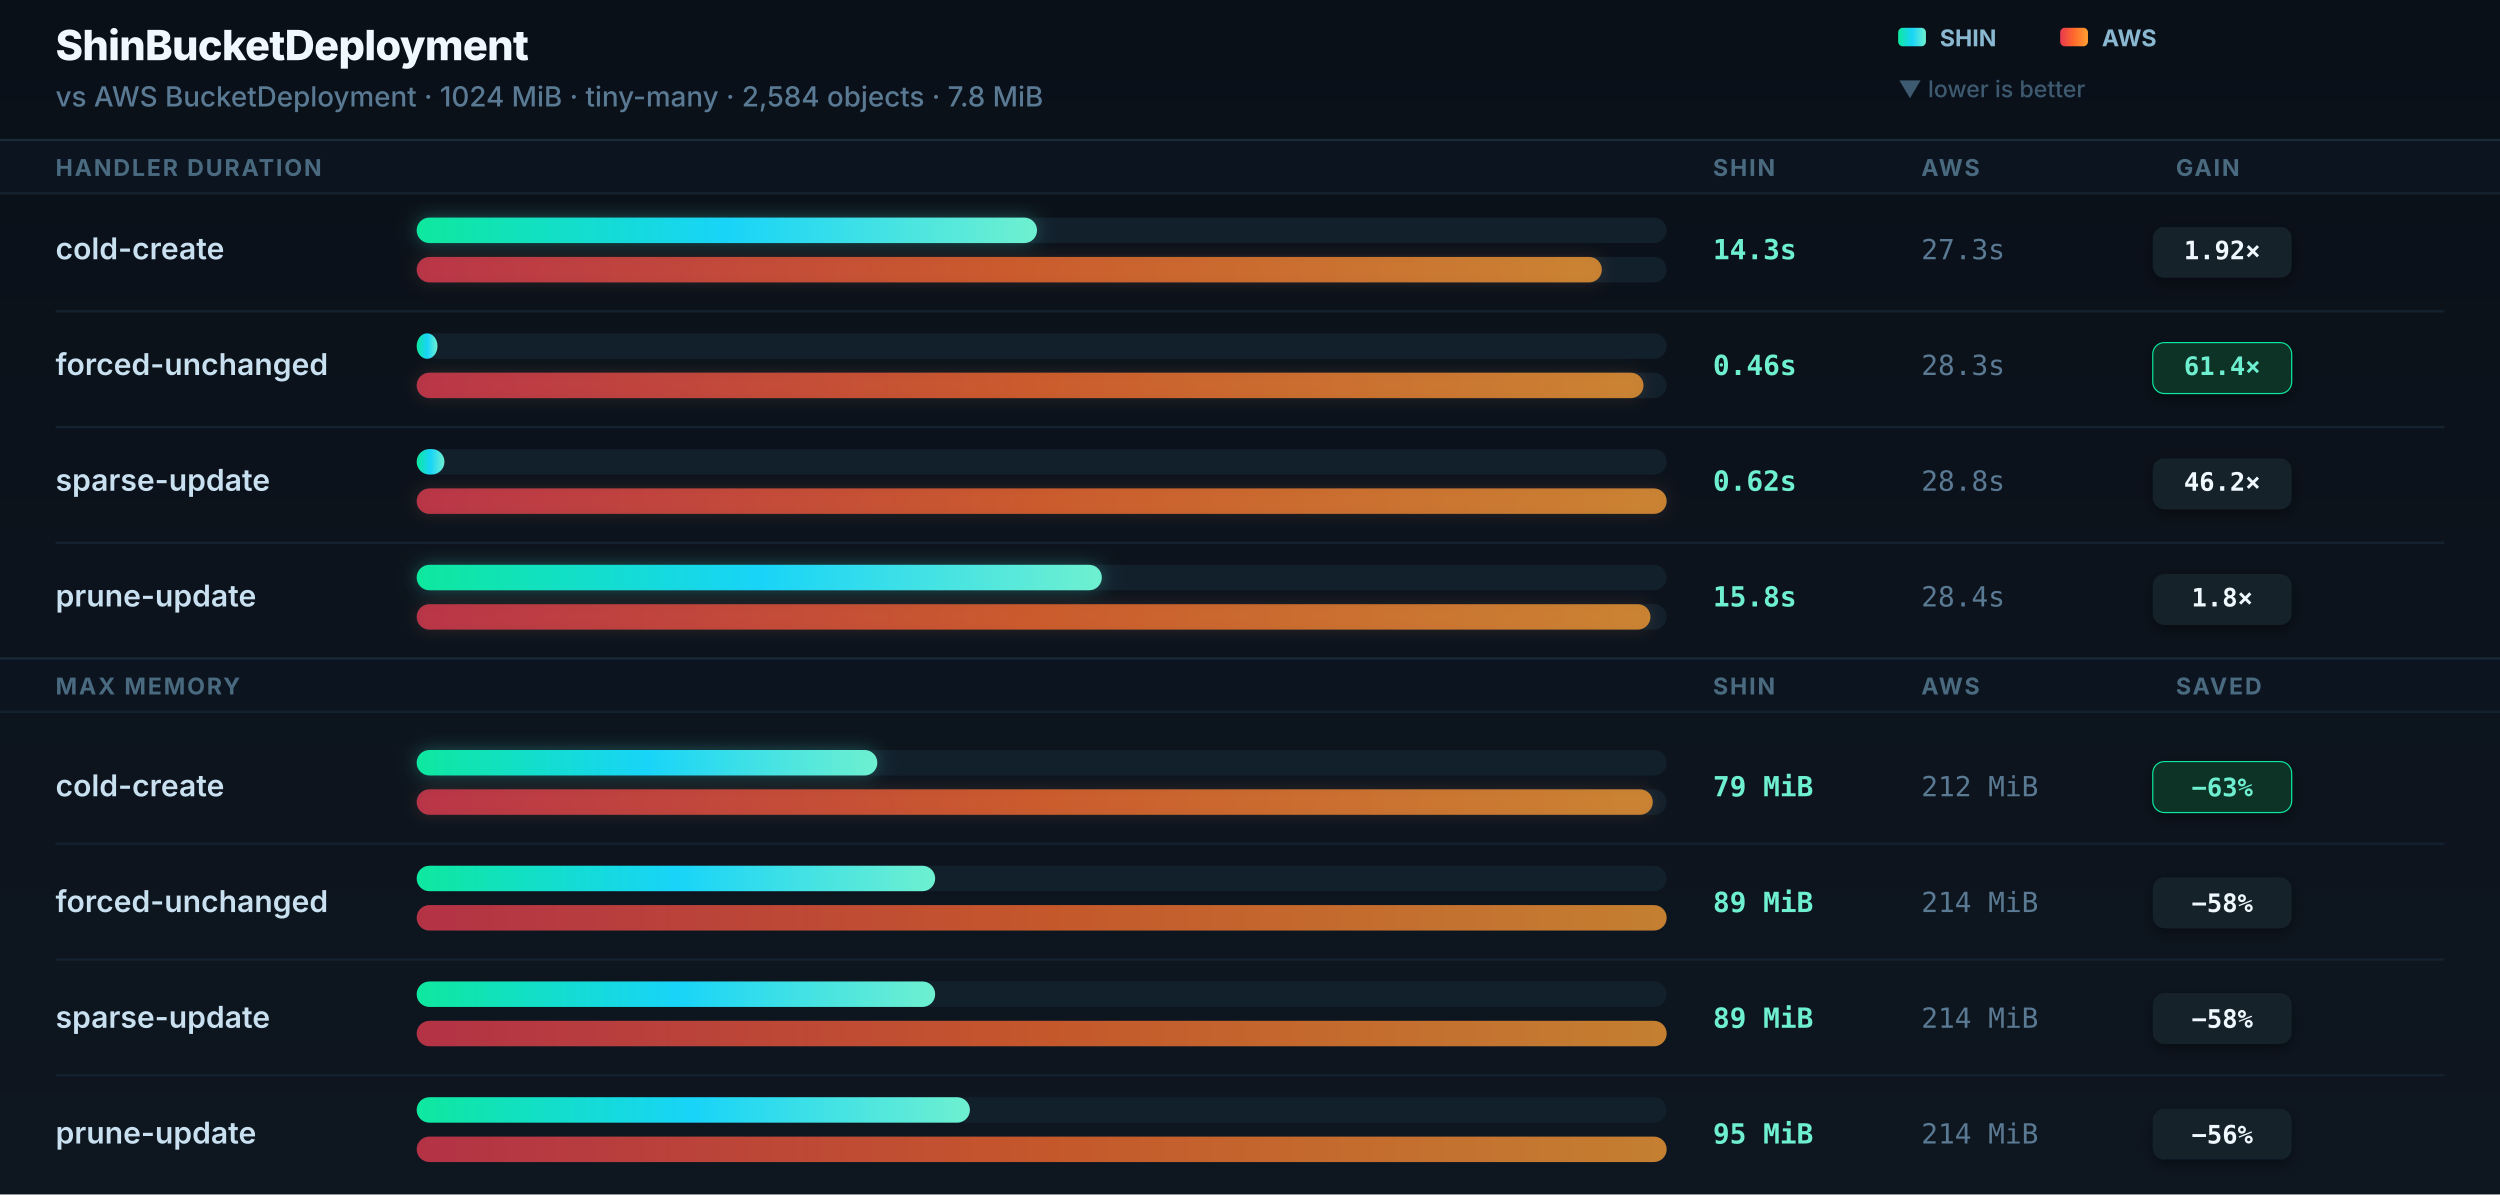
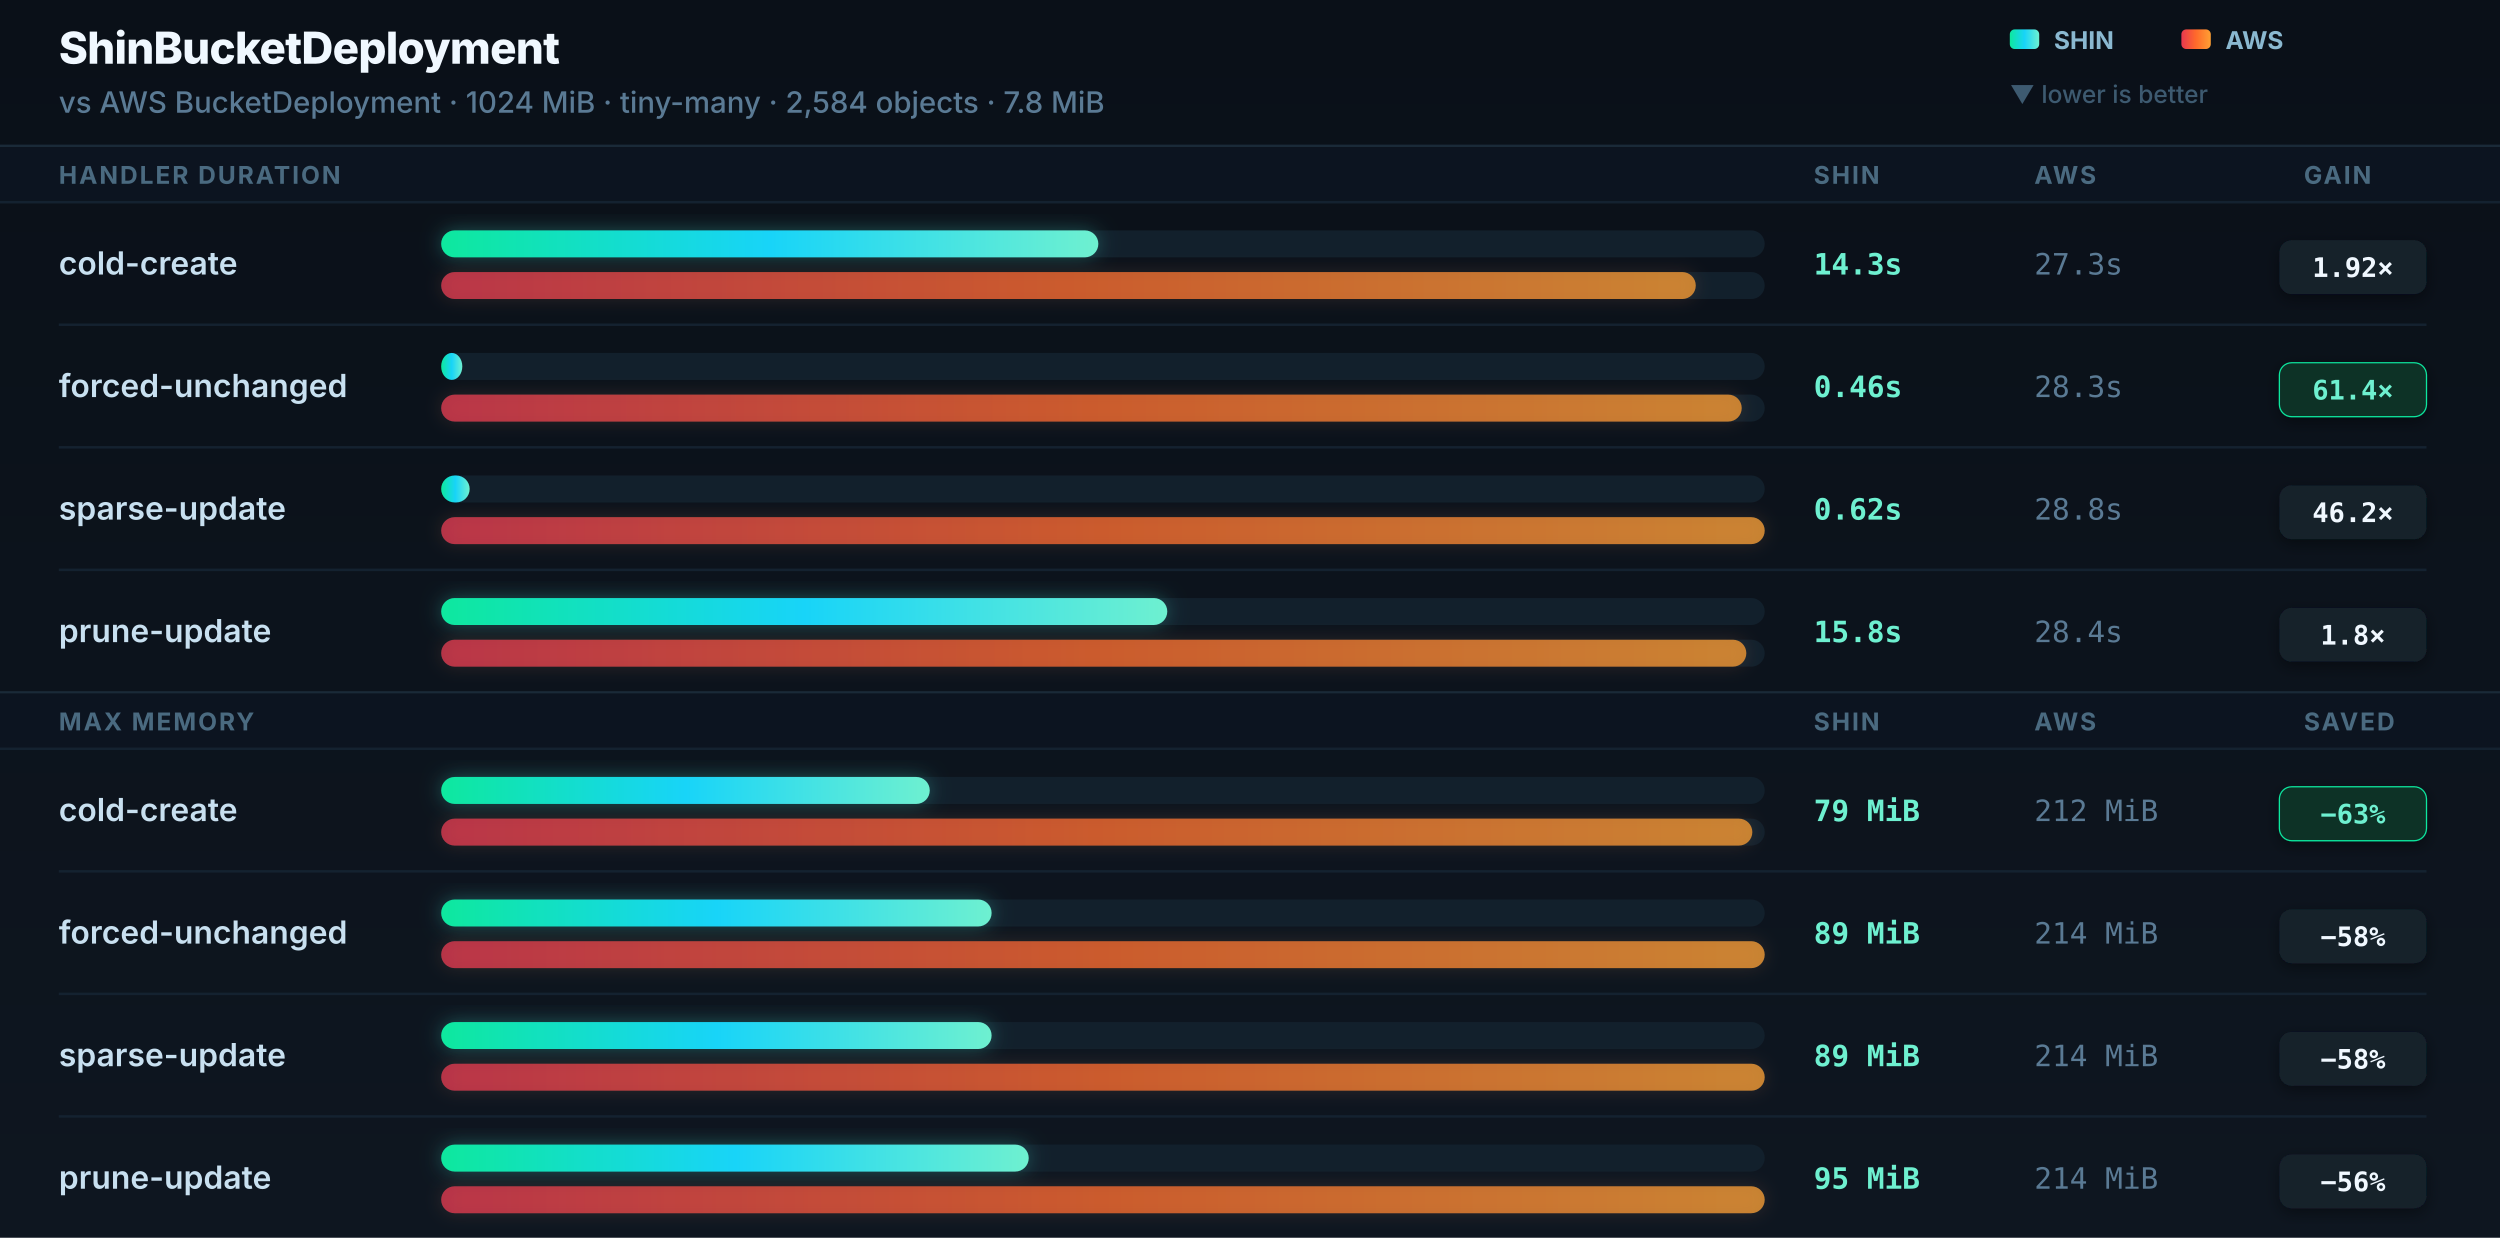
- <svg xmlns="http://www.w3.org/2000/svg" width="1080" height="516" viewBox="0 0 1080 516" role="img" aria-labelledby="title desc">
+ <svg xmlns="http://www.w3.org/2000/svg" width="1020" height="505" viewBox="0 0 1020 505" role="img" aria-labelledby="title desc">
  <defs>
    <linearGradient id="shin" x1="0" y1="0" x2="1" y2="0">
      <stop offset="0" stop-color="#0ee89e" />
      <stop offset="0.5" stop-color="#18d4f8" />
      <stop offset="1" stop-color="#6ef0d0" />
    </linearGradient>
    <linearGradient id="aws" x1="0" y1="0" x2="1" y2="0">
      <stop offset="0" stop-color="#e8384f" />
      <stop offset="0.5" stop-color="#ff6a2b" />
      <stop offset="1" stop-color="#ffa033" />
    </linearGradient>
    <linearGradient id="bgGrad" x1="0" y1="0" x2="0" y2="1">
      <stop offset="0" stop-color="#0a1018" />
      <stop offset="1" stop-color="#0e1620" />
    </linearGradient>
    <filter id="gS" x="-8%" y="-60%" width="116%" height="220%">
      <feGaussianBlur in="SourceGraphic" stdDeviation="4" />
      <feColorMatrix type="matrix" values="0 0 0 0 0.06 0 0 0 0 0.85 0 0 0 0 0.7 0 0 0 0.6 0" />
    </filter>
    <filter id="gA" x="-8%" y="-60%" width="116%" height="220%">
      <feGaussianBlur in="SourceGraphic" stdDeviation="3.5" />
      <feColorMatrix type="matrix" values="0 0 0 0 0.95 0 0 0 0 0.35 0 0 0 0 0.15 0 0 0 0.4 0" />
    </filter>
-     <filter id="rowHover" x="-1%" y="-10%" width="102%" height="120%">
-       <feDropShadow dx="0" dy="0" stdDeviation="8" flood-color="#18d4f8" flood-opacity="0.03" />
-     </filter>
    <filter id="badgeShadow" x="-20%" y="-30%" width="140%" height="160%">
      <feDropShadow dx="0" dy="2" stdDeviation="3" flood-color="#000" flood-opacity="0.4" />
    </filter>
  </defs>
-   <rect width="1080" height="516" fill="url(#bgGrad)" />
+   <rect width="1020" height="505" fill="url(#bgGrad)" />
  <text x="24" y="26" font-family="Inter, -apple-system, sans-serif" font-size="18" font-weight="800" fill="#f0f8ff" letter-spacing="-0.3">ShinBucketDeployment</text>
  <text x="24" y="46" font-family="Inter, -apple-system, sans-serif" font-size="12" font-weight="500" fill="#5a7a94">vs AWS BucketDeployment · 1024 MiB · tiny-many · 2,584 objects · 7.8 MiB</text>
  <rect x="820" y="12" width="12" height="8" rx="2" fill="url(#shin)" />
  <text x="838" y="20" font-family="Inter, -apple-system, sans-serif" font-size="10" font-weight="700" fill="#8ab8d0">SHIN</text>
  <rect x="890" y="12" width="12" height="8" rx="2" fill="url(#aws)" />
  <text x="908" y="20" font-family="Inter, -apple-system, sans-serif" font-size="10" font-weight="700" fill="#8ab8d0">AWS</text>
  <text x="820" y="42" font-family="Inter, -apple-system, sans-serif" font-size="10" font-weight="500" fill="#3d5a70">▼ lower is better</text>
-   <rect x="0" y="60" width="1080" height="1" fill="#1a2a38" />
-   <rect y="61" width="1080" height="22" fill="#0c1420" />
-   <text x="24" y="76" font-family="Inter, -apple-system, sans-serif" font-size="10" font-weight="700" fill="#4a6a80" letter-spacing="0.8">HANDLER DURATION</text>
-   <text x="740" y="76" font-family="Inter, -apple-system, sans-serif" font-size="10" font-weight="700" fill="#4a6a80" letter-spacing="0.8">SHIN</text>
-   <text x="830" y="76" font-family="Inter, -apple-system, sans-serif" font-size="10" font-weight="700" fill="#4a6a80" letter-spacing="0.8">AWS</text>
-   <text x="940" y="76" font-family="Inter, -apple-system, sans-serif" font-size="10" font-weight="700" fill="#4a6a80" letter-spacing="0.8">GAIN</text>
-   <rect x="0" y="83" width="1080" height="1" fill="#142230" />
-   <g filter="url(#rowHover)">
-     <text x="24" y="112" font-family="Inter, -apple-system, sans-serif" font-size="13" font-weight="600" fill="#c8e0f0">cold-create</text>
-   </g>
+   <rect x="0" y="59" width="1020" height="1" fill="#1a2a38" />
+   <rect y="60" width="1020" height="22" fill="#0c1420" />
+   <text x="24" y="75" font-family="Inter, -apple-system, sans-serif" font-size="10" font-weight="700" fill="#4a6a80" letter-spacing="0.8">HANDLER DURATION</text>
+   <text x="740" y="75" font-family="Inter, -apple-system, sans-serif" font-size="10" font-weight="700" fill="#4a6a80" letter-spacing="0.8">SHIN</text>
+   <text x="830" y="75" font-family="Inter, -apple-system, sans-serif" font-size="10" font-weight="700" fill="#4a6a80" letter-spacing="0.8">AWS</text>
+   <text x="940" y="75" font-family="Inter, -apple-system, sans-serif" font-size="10" font-weight="700" fill="#4a6a80" letter-spacing="0.8">GAIN</text>
+   <rect x="0" y="82" width="1020" height="1" fill="#142230" />
+   <text x="24" y="112" font-family="Inter, -apple-system, sans-serif" font-size="13" font-weight="600" fill="#c8e0f0">cold-create</text>
  <rect x="180" y="94" width="540" height="11" rx="5.5" fill="#12202c" />
-   <rect x="180" y="94" width="268" height="11" rx="5.5" fill="url(#shin)" filter="url(#gS)" opacity="0.5" />
-   <rect x="180" y="94" width="268" height="11" rx="5.5" fill="url(#shin)" />
+   <rect x="180" y="94" width="268.125" height="11" rx="5.5" fill="url(#shin)" filter="url(#gS)" opacity="0.5" />
+   <rect x="180" y="94" width="268.125" height="11" rx="5.5" fill="url(#shin)" />
  <rect x="180" y="111" width="540" height="11" rx="5.5" fill="#12202c" />
-   <rect x="180" y="111" width="512" height="11" rx="5.5" fill="url(#aws)" filter="url(#gA)" opacity="0.35" />
-   <rect x="180" y="111" width="512" height="11" rx="5.5" fill="url(#aws)" opacity="0.75" />
+   <rect x="180" y="111" width="511.875" height="11" rx="5.5" fill="url(#aws)" filter="url(#gA)" opacity="0.35" />
+   <rect x="180" y="111" width="511.875" height="11" rx="5.5" fill="url(#aws)" opacity="0.75" />
  <text x="740" y="112" font-family="JetBrains Mono, monospace" font-size="12" font-weight="700" fill="#6ef0d0">14.3s</text>
  <text x="830" y="112" font-family="JetBrains Mono, monospace" font-size="12" font-weight="400" fill="#5a7a94">27.3s</text>
  <rect x="930" y="98" width="60" height="22" rx="5" fill="#12202c" filter="url(#badgeShadow)" />
-   <text x="960" y="112" text-anchor="middle" font-family="JetBrains Mono, monospace" font-size="11" font-weight="800" fill="#f0f8ff">1.92×</text>
-   <rect x="24" y="134" width="1032" height="1" fill="#142230" />
+   <text x="960" y="113" text-anchor="middle" font-family="JetBrains Mono, monospace" font-size="11" font-weight="800" fill="#f0f8ff">1.92×</text>
+   <rect x="24" y="132" width="966" height="1" fill="#142230" />
  <text x="24" y="162" font-family="Inter, -apple-system, sans-serif" font-size="13" font-weight="600" fill="#c8e0f0">forced-unchanged</text>
  <rect x="180" y="144" width="540" height="11" rx="5.5" fill="#12202c" />
-   <rect x="180" y="144" width="9" height="11" rx="5.5" fill="url(#shin)" />
+   <rect x="180" y="144" width="8.625" height="11" rx="5.5" fill="url(#shin)" />
  <rect x="180" y="161" width="540" height="11" rx="5.5" fill="#12202c" />
-   <rect x="180" y="161" width="530" height="11" rx="5.5" fill="url(#aws)" filter="url(#gA)" opacity="0.35" />
-   <rect x="180" y="161" width="530" height="11" rx="5.5" fill="url(#aws)" opacity="0.75" />
+   <rect x="180" y="161" width="530.625" height="11" rx="5.5" fill="url(#aws)" filter="url(#gA)" opacity="0.35" />
+   <rect x="180" y="161" width="530.625" height="11" rx="5.5" fill="url(#aws)" opacity="0.75" />
  <text x="740" y="162" font-family="JetBrains Mono, monospace" font-size="12" font-weight="700" fill="#6ef0d0">0.46s</text>
  <text x="830" y="162" font-family="JetBrains Mono, monospace" font-size="12" font-weight="400" fill="#5a7a94">28.3s</text>
  <rect x="930" y="148" width="60" height="22" rx="5" fill="#0a3028" stroke="#0ee89e" stroke-width="0.5" filter="url(#badgeShadow)" />
-   <text x="960" y="162" text-anchor="middle" font-family="JetBrains Mono, monospace" font-size="11" font-weight="800" fill="#6ef0d0">61.4×</text>
-   <rect x="24" y="184" width="1032" height="1" fill="#142230" />
+   <text x="960" y="163" text-anchor="middle" font-family="JetBrains Mono, monospace" font-size="11" font-weight="800" fill="#6ef0d0">61.4×</text>
+   <rect x="24" y="182" width="966" height="1" fill="#142230" />
  <text x="24" y="212" font-family="Inter, -apple-system, sans-serif" font-size="13" font-weight="600" fill="#c8e0f0">sparse-update</text>
  <rect x="180" y="194" width="540" height="11" rx="5.5" fill="#12202c" />
-   <rect x="180" y="194" width="12" height="11" rx="5.5" fill="url(#shin)" />
+   <rect x="180" y="194" width="11.625" height="11" rx="5.5" fill="url(#shin)" />
  <rect x="180" y="211" width="540" height="11" rx="5.5" fill="#12202c" />
  <rect x="180" y="211" width="540" height="11" rx="5.5" fill="url(#aws)" filter="url(#gA)" opacity="0.35" />
  <rect x="180" y="211" width="540" height="11" rx="5.5" fill="url(#aws)" opacity="0.75" />
  <text x="740" y="212" font-family="JetBrains Mono, monospace" font-size="12" font-weight="700" fill="#6ef0d0">0.62s</text>
  <text x="830" y="212" font-family="JetBrains Mono, monospace" font-size="12" font-weight="400" fill="#5a7a94">28.8s</text>
  <rect x="930" y="198" width="60" height="22" rx="5" fill="#12202c" filter="url(#badgeShadow)" />
-   <text x="960" y="212" text-anchor="middle" font-family="JetBrains Mono, monospace" font-size="11" font-weight="800" fill="#f0f8ff">46.2×</text>
-   <rect x="24" y="234" width="1032" height="1" fill="#142230" />
+   <text x="960" y="213" text-anchor="middle" font-family="JetBrains Mono, monospace" font-size="11" font-weight="800" fill="#f0f8ff">46.2×</text>
+   <rect x="24" y="232" width="966" height="1" fill="#142230" />
  <text x="24" y="262" font-family="Inter, -apple-system, sans-serif" font-size="13" font-weight="600" fill="#c8e0f0">prune-update</text>
  <rect x="180" y="244" width="540" height="11" rx="5.5" fill="#12202c" />
-   <rect x="180" y="244" width="296" height="11" rx="5.5" fill="url(#shin)" filter="url(#gS)" opacity="0.5" />
-   <rect x="180" y="244" width="296" height="11" rx="5.5" fill="url(#shin)" />
+   <rect x="180" y="244" width="296.25" height="11" rx="5.5" fill="url(#shin)" filter="url(#gS)" opacity="0.5" />
+   <rect x="180" y="244" width="296.25" height="11" rx="5.5" fill="url(#shin)" />
  <rect x="180" y="261" width="540" height="11" rx="5.5" fill="#12202c" />
-   <rect x="180" y="261" width="533" height="11" rx="5.5" fill="url(#aws)" filter="url(#gA)" opacity="0.35" />
-   <rect x="180" y="261" width="533" height="11" rx="5.5" fill="url(#aws)" opacity="0.75" />
+   <rect x="180" y="261" width="532.5" height="11" rx="5.5" fill="url(#aws)" filter="url(#gA)" opacity="0.35" />
+   <rect x="180" y="261" width="532.5" height="11" rx="5.5" fill="url(#aws)" opacity="0.75" />
  <text x="740" y="262" font-family="JetBrains Mono, monospace" font-size="12" font-weight="700" fill="#6ef0d0">15.8s</text>
  <text x="830" y="262" font-family="JetBrains Mono, monospace" font-size="12" font-weight="400" fill="#5a7a94">28.4s</text>
  <rect x="930" y="248" width="60" height="22" rx="5" fill="#12202c" filter="url(#badgeShadow)" />
-   <text x="960" y="262" text-anchor="middle" font-family="JetBrains Mono, monospace" font-size="11" font-weight="800" fill="#f0f8ff">1.8×</text>
-   <rect x="0" y="284" width="1080" height="1" fill="#1a2a38" />
-   <rect y="285" width="1080" height="22" fill="#0c1420" />
-   <text x="24" y="300" font-family="Inter, -apple-system, sans-serif" font-size="10" font-weight="700" fill="#4a6a80" letter-spacing="0.8">MAX MEMORY</text>
-   <text x="740" y="300" font-family="Inter, -apple-system, sans-serif" font-size="10" font-weight="700" fill="#4a6a80" letter-spacing="0.8">SHIN</text>
-   <text x="830" y="300" font-family="Inter, -apple-system, sans-serif" font-size="10" font-weight="700" fill="#4a6a80" letter-spacing="0.8">AWS</text>
-   <text x="940" y="300" font-family="Inter, -apple-system, sans-serif" font-size="10" font-weight="700" fill="#4a6a80" letter-spacing="0.8">SAVED</text>
-   <rect x="0" y="307" width="1080" height="1" fill="#142230" />
-   <text x="24" y="344" font-family="Inter, -apple-system, sans-serif" font-size="13" font-weight="600" fill="#c8e0f0">cold-create</text>
-   <rect x="180" y="324" width="540" height="11" rx="5.5" fill="#12202c" />
-   <rect x="180" y="324" width="199" height="11" rx="5.5" fill="url(#shin)" filter="url(#gS)" opacity="0.5" />
-   <rect x="180" y="324" width="199" height="11" rx="5.5" fill="url(#shin)" />
-   <rect x="180" y="341" width="540" height="11" rx="5.5" fill="#12202c" />
-   <rect x="180" y="341" width="534" height="11" rx="5.5" fill="url(#aws)" filter="url(#gA)" opacity="0.35" />
-   <rect x="180" y="341" width="534" height="11" rx="5.5" fill="url(#aws)" opacity="0.75" />
-   <text x="740" y="344" font-family="JetBrains Mono, monospace" font-size="12" font-weight="700" fill="#6ef0d0">79 MiB</text>
-   <text x="830" y="344" font-family="JetBrains Mono, monospace" font-size="12" font-weight="400" fill="#5a7a94">212 MiB</text>
-   <rect x="930" y="329" width="60" height="22" rx="5" fill="#0a3028" stroke="#0ee89e" stroke-width="0.5" filter="url(#badgeShadow)" />
-   <text x="960" y="344" text-anchor="middle" font-family="JetBrains Mono, monospace" font-size="11" font-weight="800" fill="#6ef0d0">−63%</text>
-   <rect x="24" y="364" width="1032" height="1" fill="#142230" />
-   <text x="24" y="394" font-family="Inter, -apple-system, sans-serif" font-size="13" font-weight="600" fill="#c8e0f0">forced-unchanged</text>
-   <rect x="180" y="374" width="540" height="11" rx="5.5" fill="#12202c" />
-   <rect x="180" y="374" width="224" height="11" rx="5.5" fill="url(#shin)" />
-   <rect x="180" y="391" width="540" height="11" rx="5.5" fill="#12202c" />
-   <rect x="180" y="391" width="540" height="11" rx="5.5" fill="url(#aws)" opacity="0.75" />
-   <text x="740" y="394" font-family="JetBrains Mono, monospace" font-size="12" font-weight="700" fill="#6ef0d0">89 MiB</text>
-   <text x="830" y="394" font-family="JetBrains Mono, monospace" font-size="12" font-weight="400" fill="#5a7a94">214 MiB</text>
-   <rect x="930" y="379" width="60" height="22" rx="5" fill="#12202c" filter="url(#badgeShadow)" />
-   <text x="960" y="394" text-anchor="middle" font-family="JetBrains Mono, monospace" font-size="11" font-weight="800" fill="#f0f8ff">−58%</text>
-   <rect x="24" y="414" width="1032" height="1" fill="#142230" />
-   <text x="24" y="444" font-family="Inter, -apple-system, sans-serif" font-size="13" font-weight="600" fill="#c8e0f0">sparse-update</text>
-   <rect x="180" y="424" width="540" height="11" rx="5.5" fill="#12202c" />
-   <rect x="180" y="424" width="224" height="11" rx="5.5" fill="url(#shin)" />
-   <rect x="180" y="441" width="540" height="11" rx="5.5" fill="#12202c" />
-   <rect x="180" y="441" width="540" height="11" rx="5.5" fill="url(#aws)" opacity="0.75" />
-   <text x="740" y="444" font-family="JetBrains Mono, monospace" font-size="12" font-weight="700" fill="#6ef0d0">89 MiB</text>
-   <text x="830" y="444" font-family="JetBrains Mono, monospace" font-size="12" font-weight="400" fill="#5a7a94">214 MiB</text>
-   <rect x="930" y="429" width="60" height="22" rx="5" fill="#12202c" filter="url(#badgeShadow)" />
-   <text x="960" y="444" text-anchor="middle" font-family="JetBrains Mono, monospace" font-size="11" font-weight="800" fill="#f0f8ff">−58%</text>
-   <rect x="24" y="464" width="1032" height="1" fill="#142230" />
-   <text x="24" y="494" font-family="Inter, -apple-system, sans-serif" font-size="13" font-weight="600" fill="#c8e0f0">prune-update</text>
-   <rect x="180" y="474" width="540" height="11" rx="5.5" fill="#12202c" />
-   <rect x="180" y="474" width="239" height="11" rx="5.5" fill="url(#shin)" />
-   <rect x="180" y="491" width="540" height="11" rx="5.5" fill="#12202c" />
-   <rect x="180" y="491" width="540" height="11" rx="5.5" fill="url(#aws)" opacity="0.75" />
-   <text x="740" y="494" font-family="JetBrains Mono, monospace" font-size="12" font-weight="700" fill="#6ef0d0">95 MiB</text>
-   <text x="830" y="494" font-family="JetBrains Mono, monospace" font-size="12" font-weight="400" fill="#5a7a94">214 MiB</text>
-   <rect x="930" y="479" width="60" height="22" rx="5" fill="#12202c" filter="url(#badgeShadow)" />
-   <text x="960" y="494" text-anchor="middle" font-family="JetBrains Mono, monospace" font-size="11" font-weight="800" fill="#f0f8ff">−56%</text>
+   <text x="960" y="263" text-anchor="middle" font-family="JetBrains Mono, monospace" font-size="11" font-weight="800" fill="#f0f8ff">1.8×</text>
+   <rect x="0" y="282" width="1020" height="1" fill="#1a2a38" />
+   <rect y="283" width="1020" height="22" fill="#0c1420" />
+   <text x="24" y="298" font-family="Inter, -apple-system, sans-serif" font-size="10" font-weight="700" fill="#4a6a80" letter-spacing="0.8">MAX MEMORY</text>
+   <text x="740" y="298" font-family="Inter, -apple-system, sans-serif" font-size="10" font-weight="700" fill="#4a6a80" letter-spacing="0.8">SHIN</text>
+   <text x="830" y="298" font-family="Inter, -apple-system, sans-serif" font-size="10" font-weight="700" fill="#4a6a80" letter-spacing="0.8">AWS</text>
+   <text x="940" y="298" font-family="Inter, -apple-system, sans-serif" font-size="10" font-weight="700" fill="#4a6a80" letter-spacing="0.8">SAVED</text>
+   <rect x="0" y="305" width="1020" height="1" fill="#142230" />
+   <text x="24" y="335" font-family="Inter, -apple-system, sans-serif" font-size="13" font-weight="600" fill="#c8e0f0">cold-create</text>
+   <rect x="180" y="317" width="540" height="11" rx="5.5" fill="#12202c" />
+   <rect x="180" y="317" width="199.346" height="11" rx="5.5" fill="url(#shin)" filter="url(#gS)" opacity="0.5" />
+   <rect x="180" y="317" width="199.346" height="11" rx="5.5" fill="url(#shin)" />
+   <rect x="180" y="334" width="540" height="11" rx="5.5" fill="#12202c" />
+   <rect x="180" y="334" width="534.953" height="11" rx="5.5" fill="url(#aws)" filter="url(#gA)" opacity="0.35" />
+   <rect x="180" y="334" width="534.953" height="11" rx="5.5" fill="url(#aws)" opacity="0.75" />
+   <text x="740" y="335" font-family="JetBrains Mono, monospace" font-size="12" font-weight="700" fill="#6ef0d0">79 MiB</text>
+   <text x="830" y="335" font-family="JetBrains Mono, monospace" font-size="12" font-weight="400" fill="#5a7a94">212 MiB</text>
+   <rect x="930" y="321" width="60" height="22" rx="5" fill="#0a3028" stroke="#0ee89e" stroke-width="0.5" filter="url(#badgeShadow)" />
+   <text x="960" y="336" text-anchor="middle" font-family="JetBrains Mono, monospace" font-size="11" font-weight="800" fill="#6ef0d0">−63%</text>
+   <rect x="24" y="355" width="966" height="1" fill="#142230" />
+   <text x="24" y="385" font-family="Inter, -apple-system, sans-serif" font-size="13" font-weight="600" fill="#c8e0f0">forced-unchanged</text>
+   <rect x="180" y="367" width="540" height="11" rx="5.5" fill="#12202c" />
+   <rect x="180" y="367" width="224.579" height="11" rx="5.5" fill="url(#shin)" filter="url(#gS)" opacity="0.5" />
+   <rect x="180" y="367" width="224.579" height="11" rx="5.5" fill="url(#shin)" />
+   <rect x="180" y="384" width="540" height="11" rx="5.5" fill="#12202c" />
+   <rect x="180" y="384" width="540" height="11" rx="5.5" fill="url(#aws)" filter="url(#gA)" opacity="0.35" />
+   <rect x="180" y="384" width="540" height="11" rx="5.5" fill="url(#aws)" opacity="0.75" />
+   <text x="740" y="385" font-family="JetBrains Mono, monospace" font-size="12" font-weight="700" fill="#6ef0d0">89 MiB</text>
+   <text x="830" y="385" font-family="JetBrains Mono, monospace" font-size="12" font-weight="400" fill="#5a7a94">214 MiB</text>
+   <rect x="930" y="371" width="60" height="22" rx="5" fill="#12202c" filter="url(#badgeShadow)" />
+   <text x="960" y="386" text-anchor="middle" font-family="JetBrains Mono, monospace" font-size="11" font-weight="800" fill="#f0f8ff">−58%</text>
+   <rect x="24" y="405" width="966" height="1" fill="#142230" />
+   <text x="24" y="435" font-family="Inter, -apple-system, sans-serif" font-size="13" font-weight="600" fill="#c8e0f0">sparse-update</text>
+   <rect x="180" y="417" width="540" height="11" rx="5.5" fill="#12202c" />
+   <rect x="180" y="417" width="224.579" height="11" rx="5.5" fill="url(#shin)" filter="url(#gS)" opacity="0.5" />
+   <rect x="180" y="417" width="224.579" height="11" rx="5.5" fill="url(#shin)" />
+   <rect x="180" y="434" width="540" height="11" rx="5.5" fill="#12202c" />
+   <rect x="180" y="434" width="540" height="11" rx="5.5" fill="url(#aws)" filter="url(#gA)" opacity="0.35" />
+   <rect x="180" y="434" width="540" height="11" rx="5.5" fill="url(#aws)" opacity="0.75" />
+   <text x="740" y="435" font-family="JetBrains Mono, monospace" font-size="12" font-weight="700" fill="#6ef0d0">89 MiB</text>
+   <text x="830" y="435" font-family="JetBrains Mono, monospace" font-size="12" font-weight="400" fill="#5a7a94">214 MiB</text>
+   <rect x="930" y="421" width="60" height="22" rx="5" fill="#12202c" filter="url(#badgeShadow)" />
+   <text x="960" y="436" text-anchor="middle" font-family="JetBrains Mono, monospace" font-size="11" font-weight="800" fill="#f0f8ff">−58%</text>
+   <rect x="24" y="455" width="966" height="1" fill="#142230" />
+   <text x="24" y="485" font-family="Inter, -apple-system, sans-serif" font-size="13" font-weight="600" fill="#c8e0f0">prune-update</text>
+   <rect x="180" y="467" width="540" height="11" rx="5.5" fill="#12202c" />
+   <rect x="180" y="467" width="239.72" height="11" rx="5.5" fill="url(#shin)" filter="url(#gS)" opacity="0.5" />
+   <rect x="180" y="467" width="239.72" height="11" rx="5.5" fill="url(#shin)" />
+   <rect x="180" y="484" width="540" height="11" rx="5.5" fill="#12202c" />
+   <rect x="180" y="484" width="540" height="11" rx="5.5" fill="url(#aws)" filter="url(#gA)" opacity="0.35" />
+   <rect x="180" y="484" width="540" height="11" rx="5.5" fill="url(#aws)" opacity="0.75" />
+   <text x="740" y="485" font-family="JetBrains Mono, monospace" font-size="12" font-weight="700" fill="#6ef0d0">95 MiB</text>
+   <text x="830" y="485" font-family="JetBrains Mono, monospace" font-size="12" font-weight="400" fill="#5a7a94">214 MiB</text>
+   <rect x="930" y="471" width="60" height="22" rx="5" fill="#12202c" filter="url(#badgeShadow)" />
+   <text x="960" y="486" text-anchor="middle" font-family="JetBrains Mono, monospace" font-size="11" font-weight="800" fill="#f0f8ff">−56%</text>
</svg>
